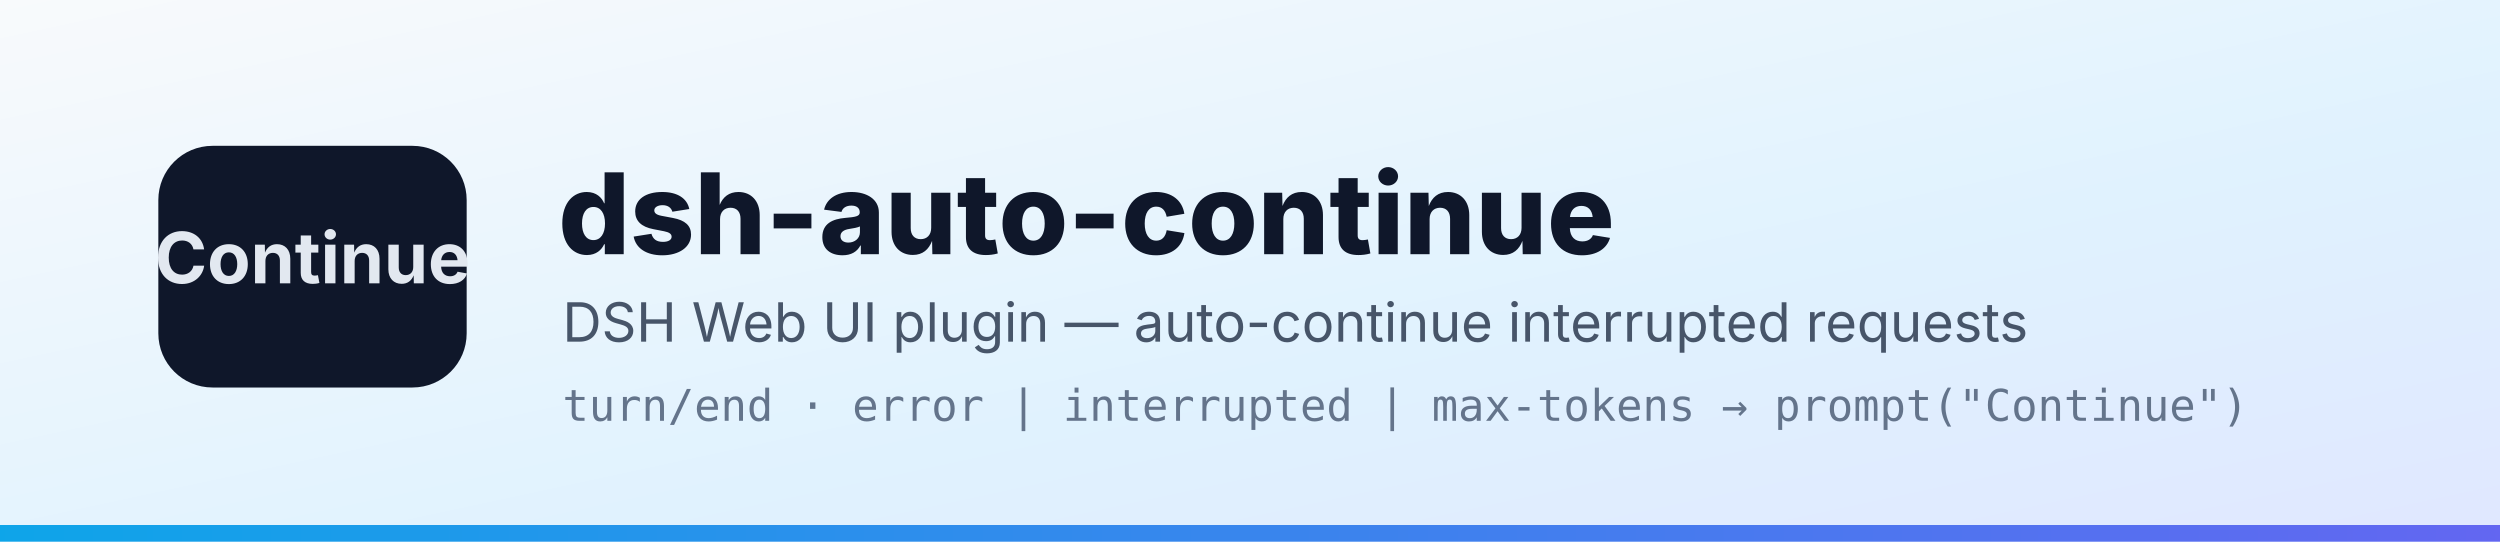
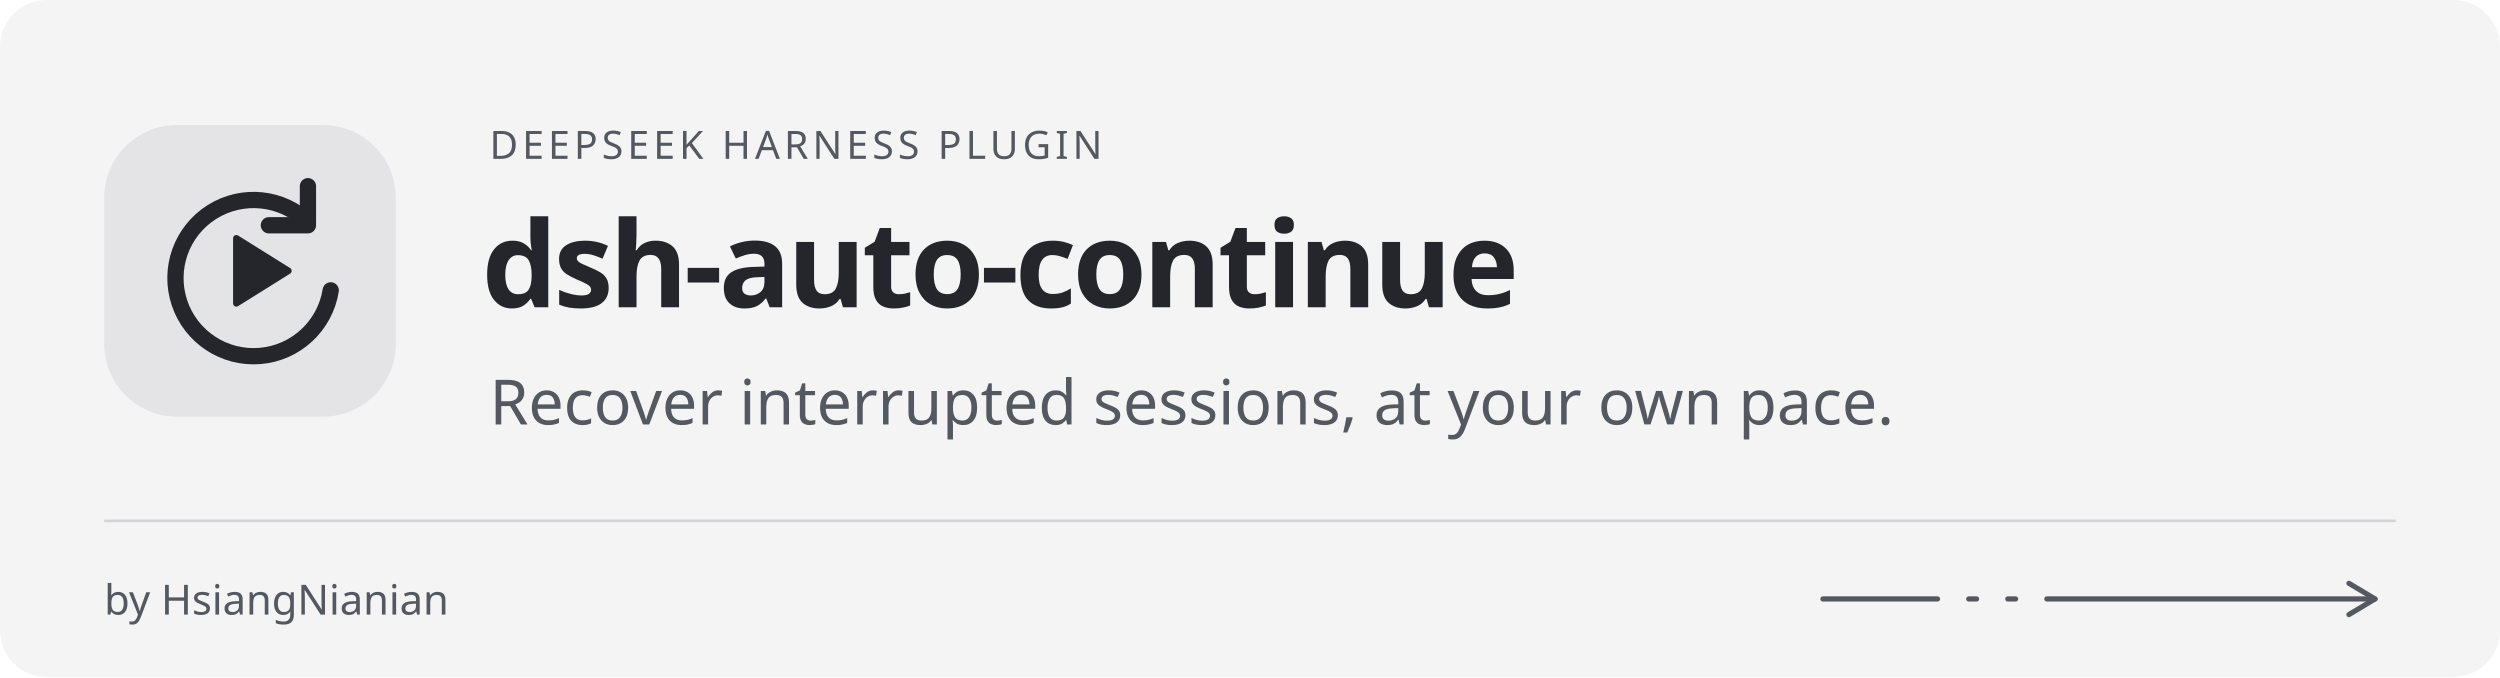
- <svg xmlns="http://www.w3.org/2000/svg" width="1200" height="260" font-family="system-ui, -apple-system, 'Segoe UI', sans-serif" viewBox="0 0 1200 260">
-   <defs>
-     <linearGradient id="bg" x1="0" x2="1" y1="0" y2="1">
-       <stop offset="0%" stop-color="#f8fafc" />
-       <stop offset="60%" stop-color="#e0f2fe" />
-       <stop offset="100%" stop-color="#e0e7ff" />
-     </linearGradient>
-     <linearGradient id="bar" x1="0" x2="1" y1="0" y2="0">
-       <stop offset="0%" stop-color="#0ea5e9" />
-       <stop offset="100%" stop-color="#6366f1" />
-     </linearGradient>
-   </defs>
-   <rect width="1200" height="260" fill="url(#bg)" />
-   <rect width="1200" height="8" x="0" y="252" fill="url(#bar)" />
-   <rect width="148" height="116" x="76" y="70" fill="#0f172a" rx="26" />
-   <text x="150" y="136" fill="#e2e8f0" font-size="34" font-weight="700" text-anchor="middle">Continue</text>
-   <text x="268" y="122" fill="#0f172a" font-size="54" font-weight="800">dsh-auto-continue</text>
-   <text x="270" y="164" fill="#475569" font-size="26">DSH Web UI plugin — auto-continue interrupted requests</text>
-   <text x="270" y="202" fill="#64748b" font-family="ui-monospace, SFMono-Regular, Menlo, monospace" font-size="21">turn/end · error | interrupted | max-tokens → prompt("Continue")</text>
+ <svg xmlns="http://www.w3.org/2000/svg" width="960" height="260" viewBox="0 0 960 260" role="img" lang="en" aria-labelledby="title description">
+   <style>
+     text { font-family: -apple-system, BlinkMacSystemFont, 'Segoe UI', 'Noto Sans', 'PingFang SC', 'Microsoft YaHei', sans-serif; }
+     .wordmark { font-size: 46px; font-weight: 650; letter-spacing: -1.5px; }
+     .tagline { font-size: 24px; }
+     .compact { display: none; }
+     @media (max-width: 520px) {
+       .eyebrow { font-size: 23px; letter-spacing: 0; }
+       .wordmark { font-size: 49px; }
+       .tagline { font-size: 32px; }
+       .credit { font-size: 25px; }
+       .full { display: none; }
+       .compact { display: inline; }
+     }
+   </style>
+   <rect width="960" height="260" rx="18" fill="#f4f4f5" />
+   <rect x="40" y="48" width="112" height="112" rx="28" fill="#e4e4e7" />
+   <g transform="translate(57 64) scale(1.25)">
+     <path d="M49 17A24 24 0 1 0 56 38" fill="none" stroke="#24262b" stroke-width="5" stroke-linecap="round" />
+     <path d="M49 6v12H37" fill="none" stroke="#24262b" stroke-width="5" stroke-linecap="round" stroke-linejoin="round" />
+     <path d="M27 22l16 10-16 10Z" fill="#24262b" stroke="#24262b" stroke-width="2" stroke-linejoin="round" />
+   </g>
+   <g fill="#24262b">
+     <text class="eyebrow" x="188" y="61" fill="#545961" font-size="15" letter-spacing="1.6">DEEPSEEK HARNESS PLUGIN</text>
+     <text class="wordmark" x="185" y="118">dsh-auto-continue</text>
+     <text class="tagline full" x="188" y="163" fill="#545961">Recover interrupted sessions, at your own pace.</text>
+     <text class="tagline compact" x="188" y="163" fill="#545961">Interrupted? Keep going.</text>
+   </g>
+   <path d="M40 200H920" stroke="#d4d4d8" />
+   <text class="credit" x="40" y="236" fill="#545961" font-size="16">by HsiangNianian</text>
+   <g fill="none" stroke="#545961" stroke-width="2" stroke-linecap="round" stroke-linejoin="round">
+     <path d="M700 230h44m12 0h3m12 0h3m12 0h126" />
+     <path d="m902 224 10 6-10 6" />
+   </g>
</svg>
